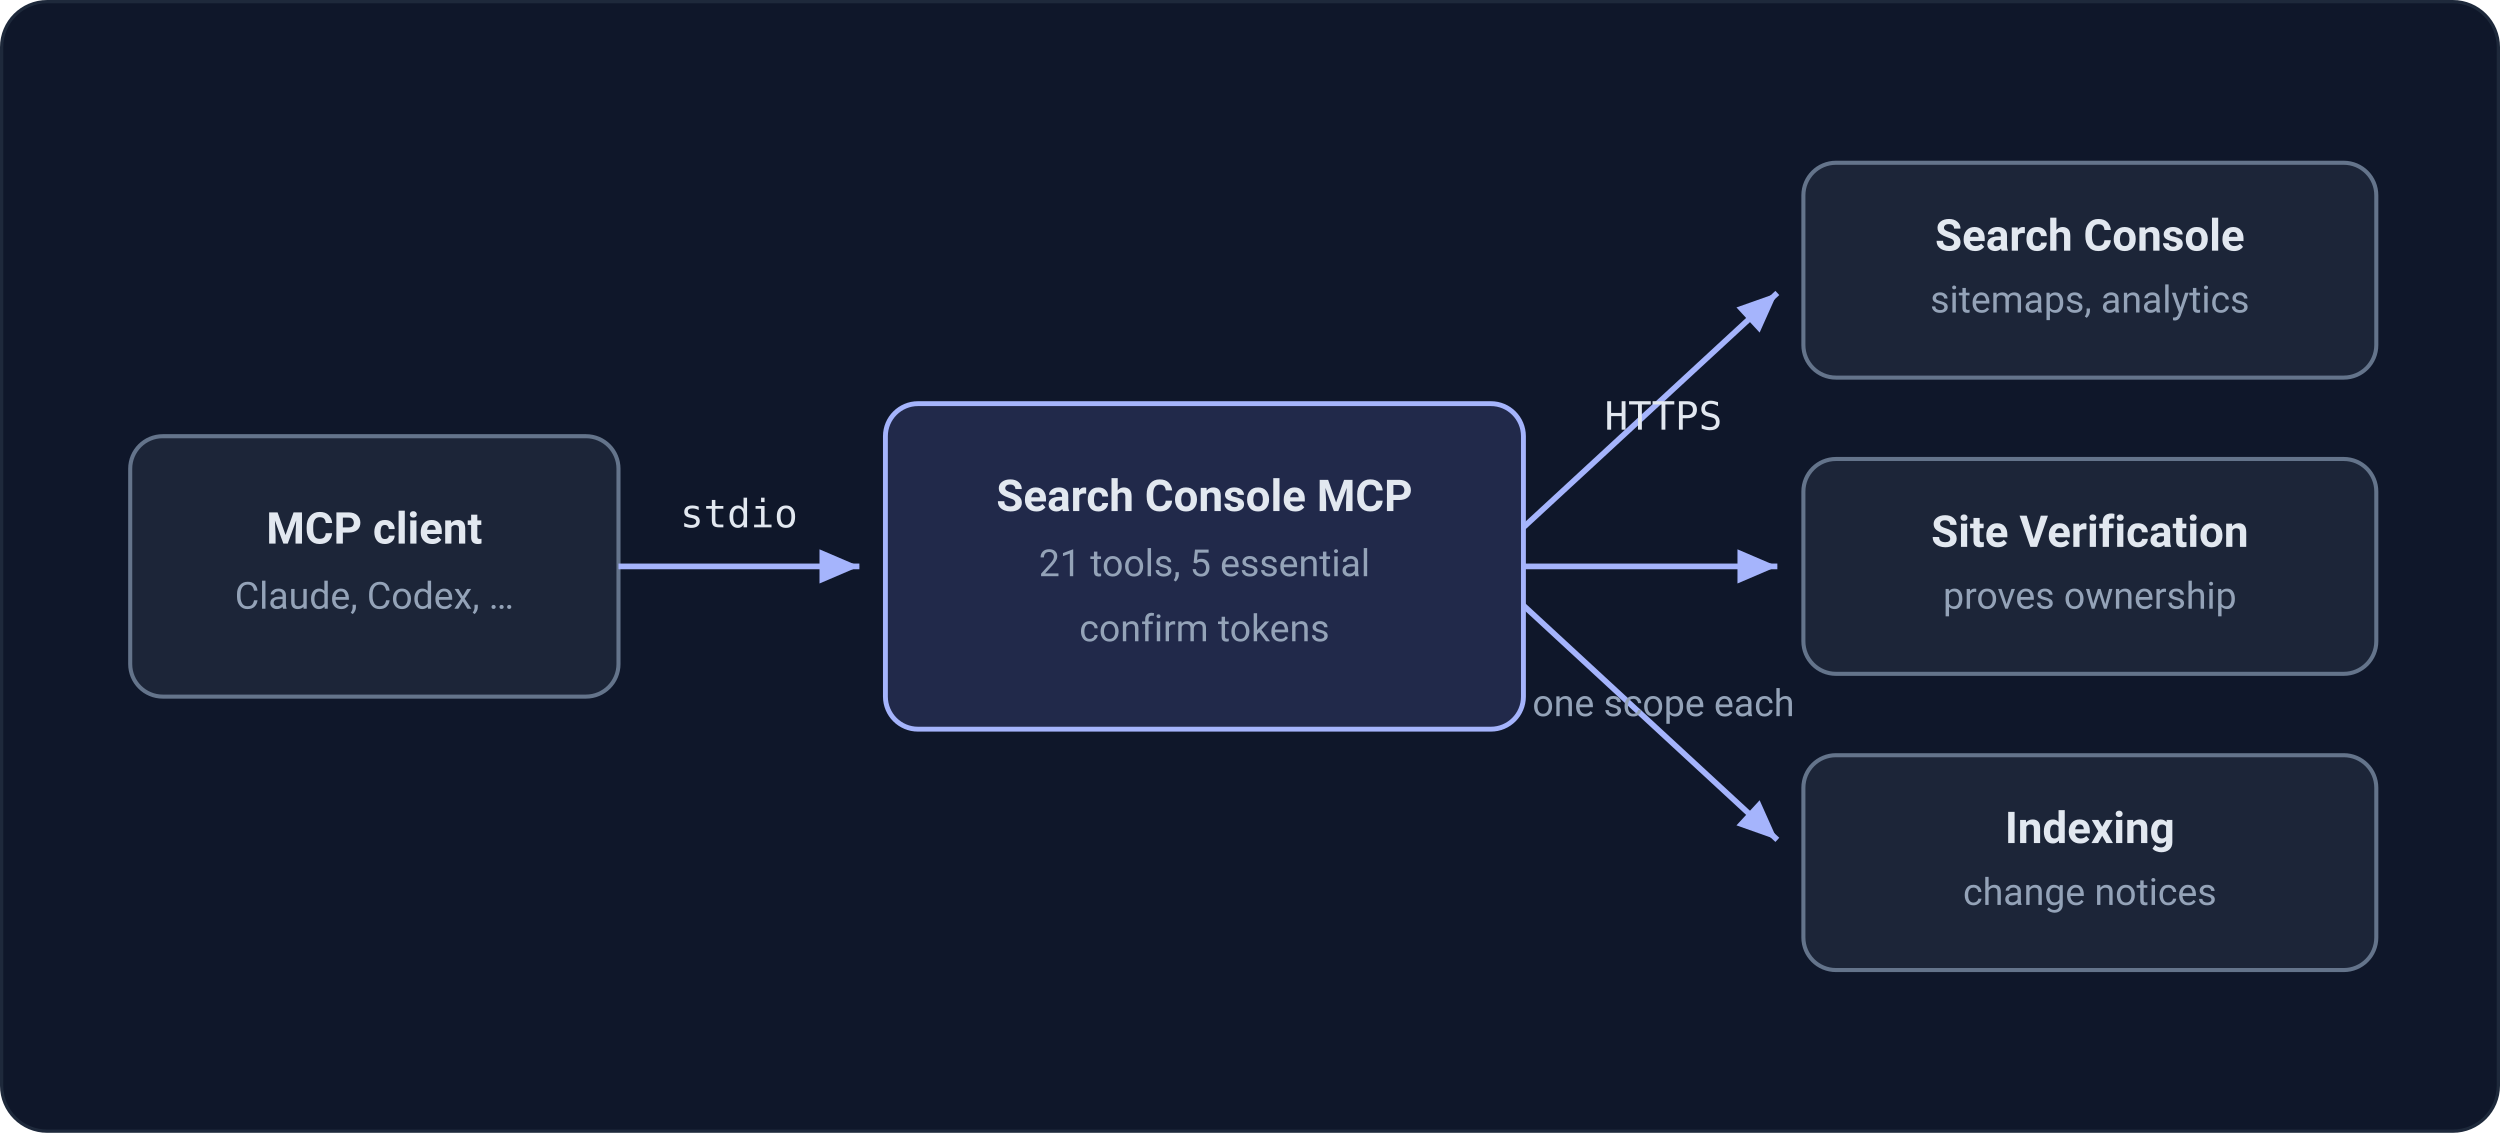
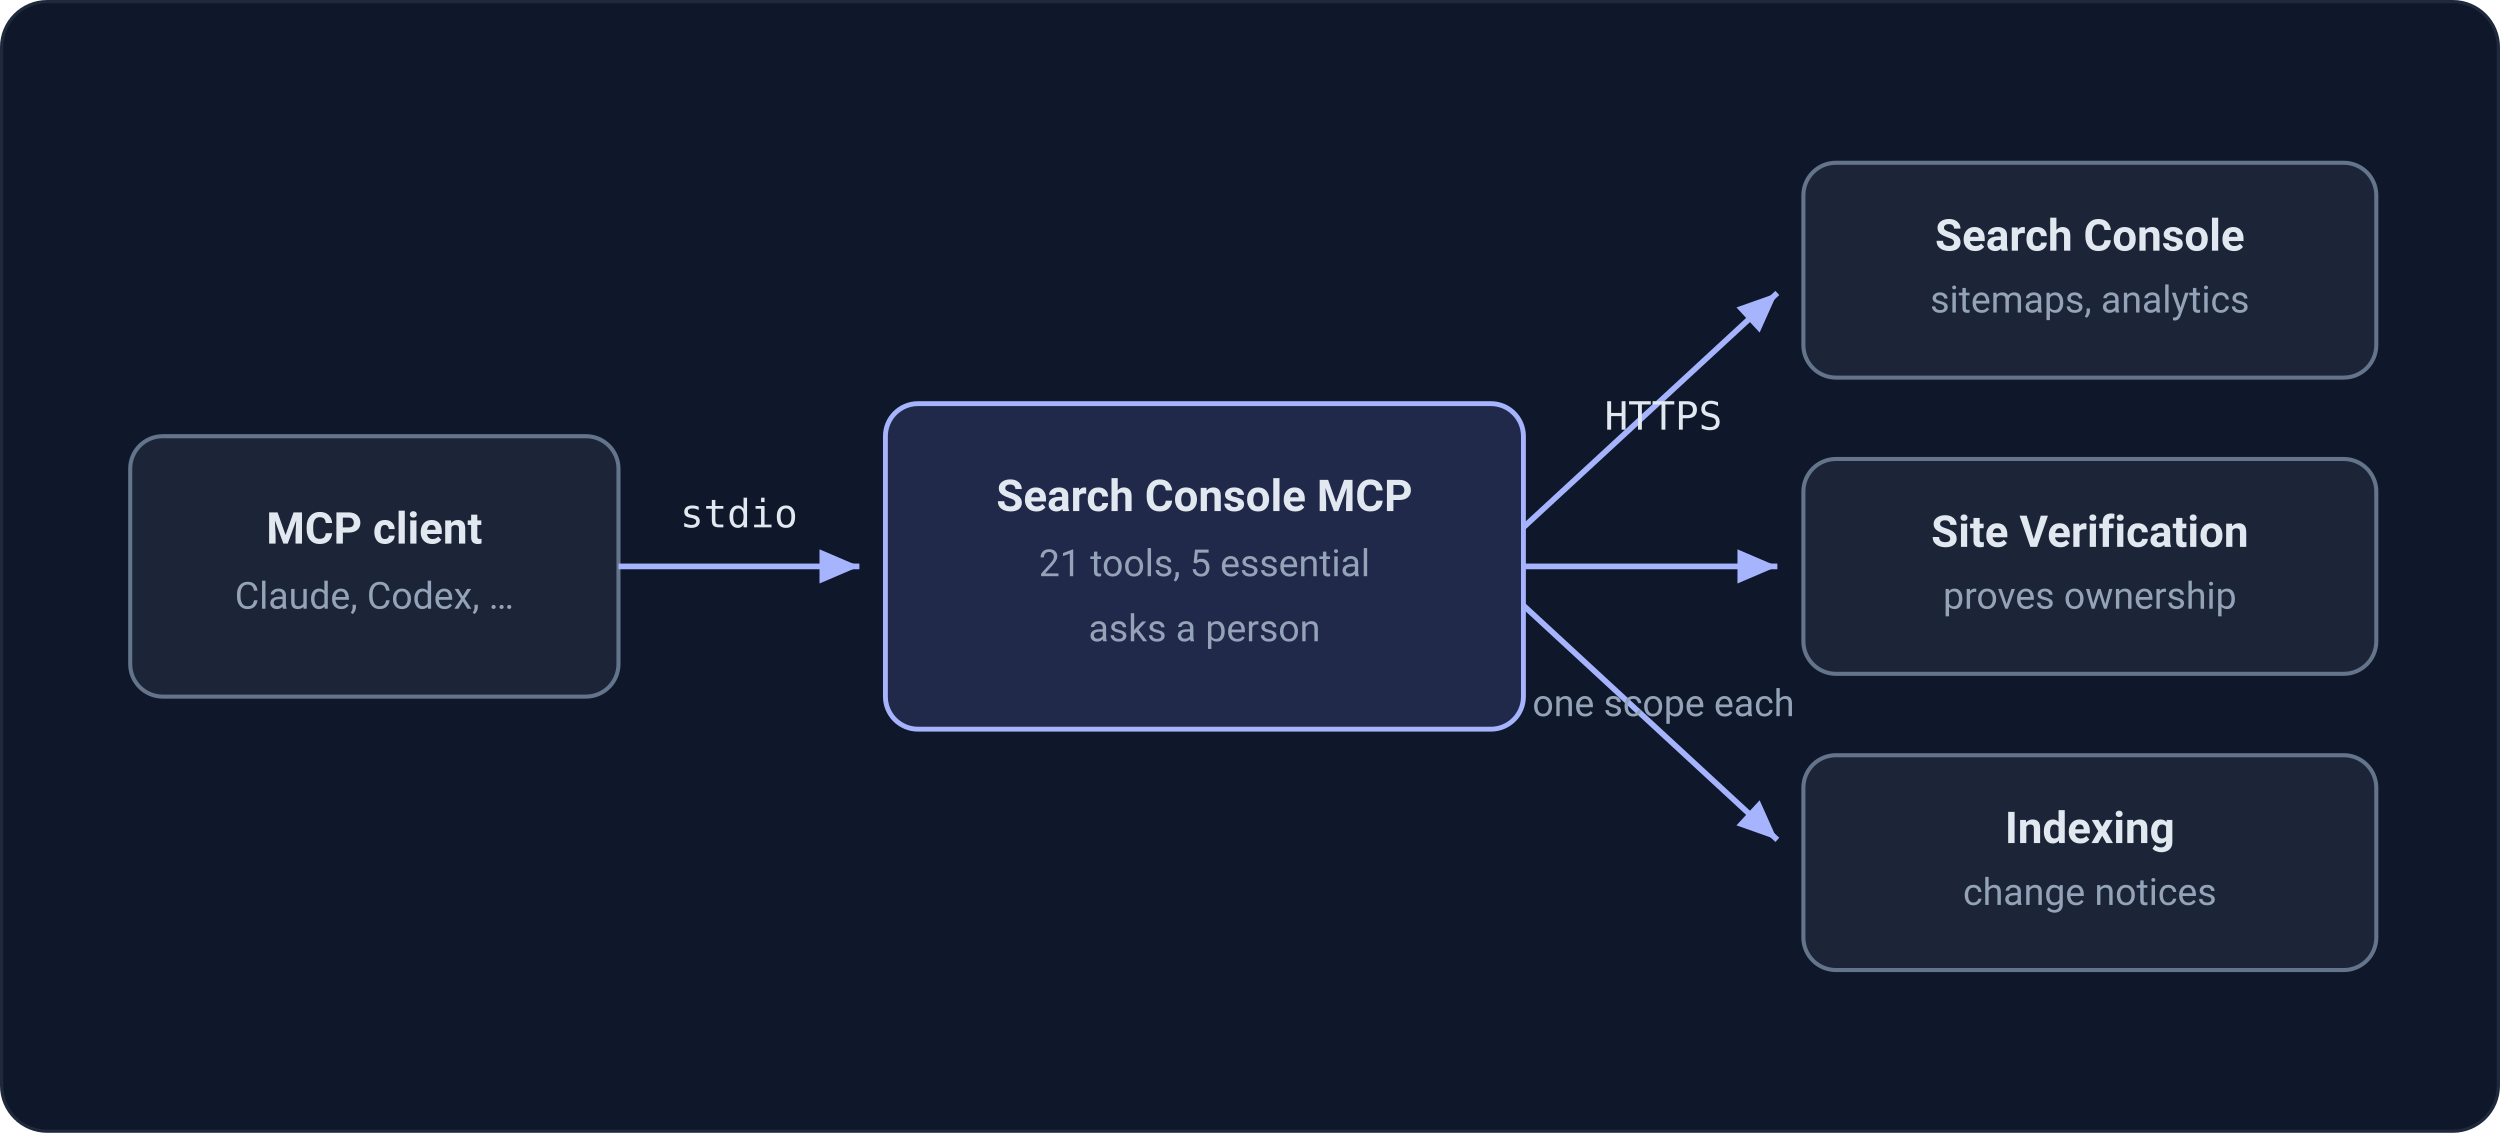
<svg xmlns="http://www.w3.org/2000/svg" viewBox="0 0 768 348" width="768" height="348" role="img" aria-labelledby="arch-title arch-desc">
  <style>
    .node { stroke-width: 1.25; }
    .node-accent { stroke-width: 1.5; }
    .edge { stroke-width: 1.5; fill: none; }
    .edge-accent { stroke-width: 1.75; fill: none; }
    .edge-dashed { stroke-dasharray: 5 4; }
    text { font-family: ui-sans-serif, system-ui, -apple-system, "Segoe UI", Roboto, "DejaVu Sans", sans-serif; font-size: 13px; }
    .label-title { font-size: 13.5px; font-weight: 600; }
    .label-mono { font-family: ui-monospace, SFMono-Regular, Menlo, Consolas, "DejaVu Sans Mono", monospace; font-size: 12px; }
    .label-muted { font-size: 11.5px; }

    .node { fill: rgba(148, 163, 184, 0.10); stroke: #64748b; }
    .node-accent { fill: rgba(129, 140, 248, 0.16); stroke: #a5b4fc; }
    .edge { stroke: #64748b; }
    .edge-accent { stroke: #a5b4fc; }
    text { fill: #e2e8f0; }
    .label-muted { fill: #94a3b8; }
    marker path { fill: #64748b; stroke: none; }
    marker.accent path { fill: #a5b4fc; }

    .surface { fill: #0f172a; stroke: #1e293b; stroke-width: 1; }
  </style>
  <rect class="surface" x="0.5" y="0.5" width="767" height="347" rx="14" />
  <g transform="translate(24, 24)">
    <defs>
      <marker id="arch-arrow" markerWidth="9" markerHeight="9" refX="7" refY="3" orient="auto">
        <path d="M0,0 L7,3 L0,6 z" />
      </marker>
      <marker id="arch-arrow-accent" class="accent" markerWidth="9" markerHeight="9" refX="7" refY="3" orient="auto">
        <path d="M0,0 L7,3 L0,6 z" />
      </marker>
    </defs>
    <rect class="node" x="16" y="110" width="150" height="80" rx="10" />
    <text class="label-title" x="91" y="143" text-anchor="middle">MCP client</text>
    <text class="label-muted" x="91" y="163" text-anchor="middle">Claude, Codex, …</text>
    <rect class="node-accent" x="248" y="100" width="196" height="100" rx="10" />
    <text class="label-title" x="346" y="133" text-anchor="middle">Search Console MCP</text>
    <text class="label-muted" x="346" y="153" text-anchor="middle">21 tools, 5 essential</text>
-     <text class="label-muted" x="346" y="173" text-anchor="middle">confirm tokens</text>
+     <text class="label-muted" x="346" y="173" text-anchor="middle">asks a person</text>
    <path class="edge-accent" d="M166,150 L240,150" marker-end="url(#arch-arrow-accent)" />
    <text class="label-mono" x="203" y="138" text-anchor="middle">stdio</text>
    <rect class="node" x="530" y="26" width="176" height="66" rx="10" />
    <text class="label-title" x="618" y="53" text-anchor="middle">Search Console</text>
    <text class="label-muted" x="618" y="72" text-anchor="middle">sitemaps, analytics</text>
    <rect class="node" x="530" y="117" width="176" height="66" rx="10" />
    <text class="label-title" x="618" y="144" text-anchor="middle">Site Verification</text>
    <text class="label-muted" x="618" y="163" text-anchor="middle">proves ownership</text>
    <rect class="node" x="530" y="208" width="176" height="66" rx="10" />
    <text class="label-title" x="618" y="235" text-anchor="middle">Indexing</text>
    <text class="label-muted" x="618" y="254" text-anchor="middle">change notices</text>
    <path class="edge-accent" d="M444,138 L522,66" marker-end="url(#arch-arrow-accent)" />
    <path class="edge-accent" d="M444,150 L522,150" marker-end="url(#arch-arrow-accent)" />
    <path class="edge-accent" d="M444,162 L522,234" marker-end="url(#arch-arrow-accent)" />
    <text class="label-mono" x="487" y="108" text-anchor="middle">HTTPS</text>
    <text class="label-muted" x="487" y="196" text-anchor="middle">one scope each</text>
  </g>
</svg>
